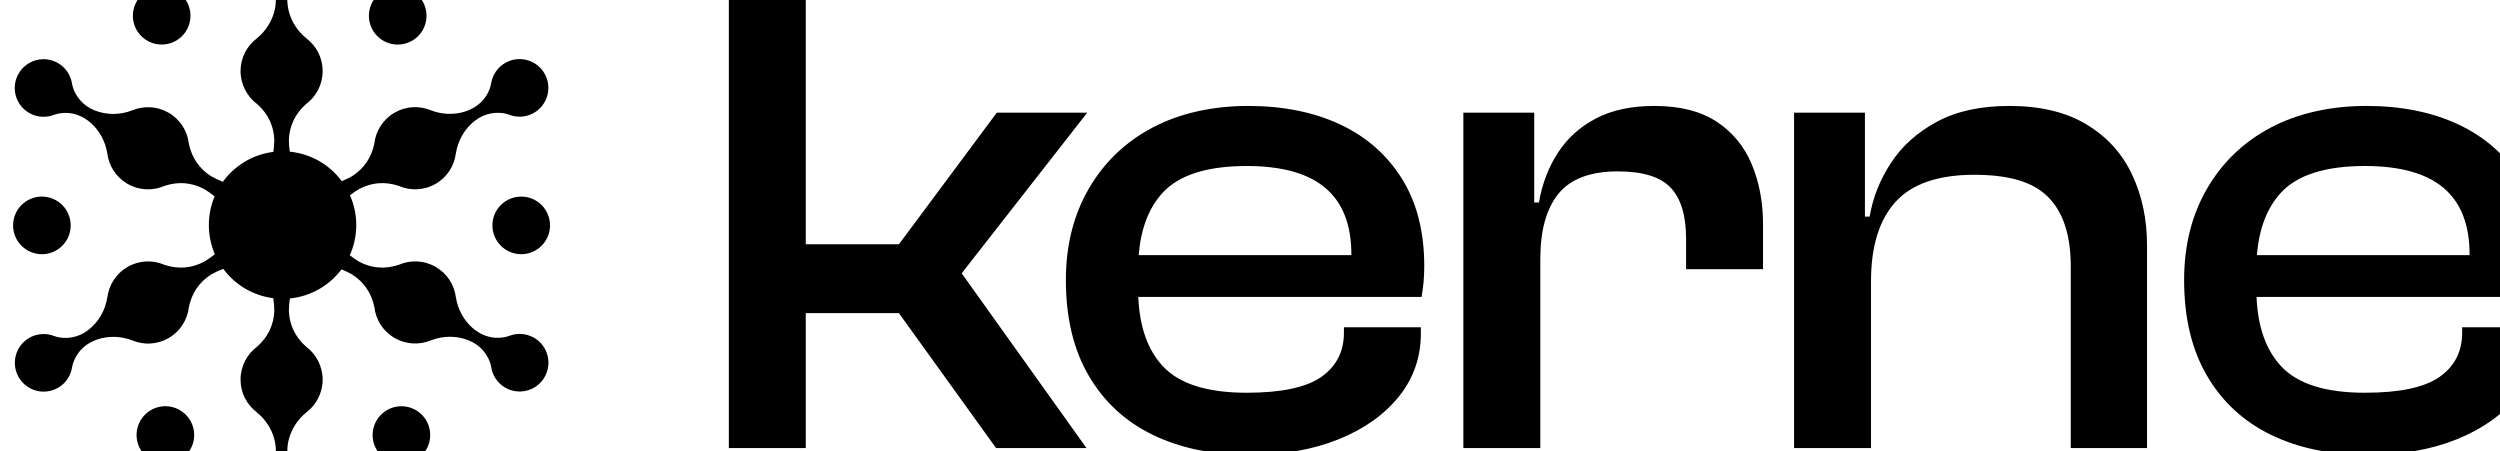
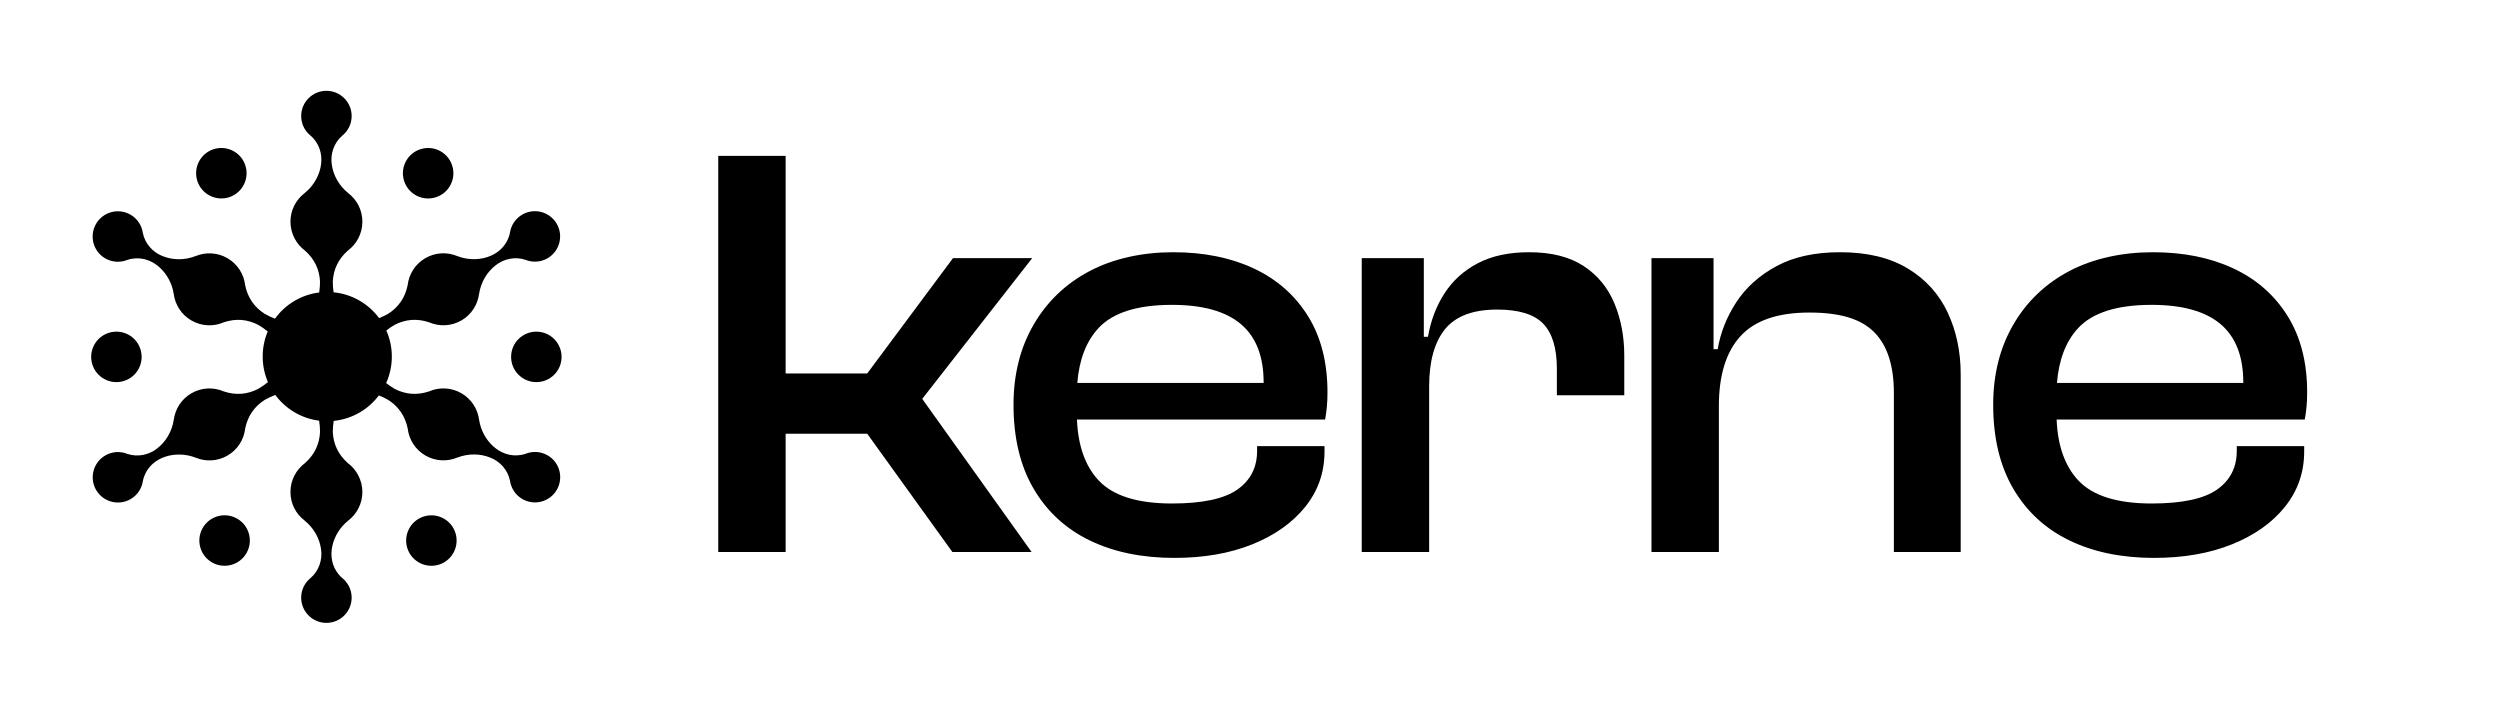
- <svg xmlns="http://www.w3.org/2000/svg" id="Layer_1" data-name="Layer 1" viewBox="314 431 1209 218">
+ <svg xmlns="http://www.w3.org/2000/svg" id="Layer_1" data-name="Layer 1" viewBox="270 343 1380 394">
  <circle cx="566.06" cy="540" r="13.93" />
  <circle cx="334.25" cy="540" r="13.93" transform="translate(-292.55 642.16) rotate(-67.5)" />
  <path d="M572.25,594.34c-3.83-2.21-8.28-2.38-12.1-.87-.94.33-1.82.55-2.64.67-11.69,1.96-21.41-8.32-23.04-19.42,0,0,0,.02-.01.02-.76-5.94-4.19-11.46-9.77-14.68-5.68-3.27-12.3-3.43-17.88-.99-6.66,2.21-13.06,1.68-19.05-1.46-1.61-.95-3.14-2.01-4.6-3.16,2-4.46,3.13-9.39,3.13-14.6s-1.09-10.01-3.05-14.42c1.43-1.12,2.94-2.15,4.52-3.07,5.98-3.13,12.39-3.68,19.05-1.47,5.58,2.43,12.2,2.28,17.88-1,5.58-3.22,9-8.75,9.76-14.69,0,0,.01.02.01.02.97-6.36,4.31-12.04,9.15-15.79,4.53-3.63,10.89-4.93,16.52-2.98,3.82,1.51,8.27,1.34,12.1-.88,6.66-3.85,8.94-12.37,5.1-19.03-3.85-6.66-12.37-8.94-19.03-5.1-3.83,2.21-6.21,5.98-6.81,10.04-.19.98-.43,1.85-.74,2.62-4.15,11.1-17.91,14.38-28.34,10.24,0,0,0,.02.01.02-5.52-2.31-12.02-2.1-17.6,1.12-5.68,3.28-9.12,8.94-9.8,14.98-1.41,6.87-5.08,12.15-10.79,15.77-1.6.9-3.25,1.69-4.95,2.37-5.84-7.87-14.85-13.25-25.14-14.25-.28-1.9-.44-3.81-.44-5.74.28-6.74,3.01-12.57,8.25-17.23,4.9-3.62,8.08-9.43,8.08-15.98s-3.07-12.17-7.83-15.8h.03c-5.02-4.02-8.27-9.75-9.09-15.82-.88-5.74,1.18-11.9,5.68-15.8,3.22-2.55,5.29-6.49,5.29-10.92,0-7.69-6.24-13.93-13.93-13.93s-13.93,6.24-13.93,13.93c0,4.43,2.07,8.36,5.29,10.91.75.65,1.39,1.3,1.9,1.95,7.54,9.15,3.49,22.7-5.31,29.67h.03c-4.76,3.63-7.83,9.35-7.83,15.8s3.18,12.37,8.07,15.98c5.24,4.66,7.98,10.48,8.26,17.23-.02,1.96-.18,3.92-.47,5.85-10.03,1.25-18.76,6.66-24.41,14.46-1.95-.74-3.84-1.63-5.65-2.67-5.7-3.61-9.38-8.89-10.8-15.76-.69-6.05-4.13-11.71-9.81-14.98-5.58-3.22-12.08-3.42-17.6-1.11,0,0,.01-.02.01-.02-5.99,2.34-12.58,2.29-18.25-.03-5.41-2.11-9.72-6.96-10.84-12.81-.6-4.06-2.98-7.83-6.81-10.04-6.67-3.84-15.19-1.56-19.03,5.11-3.84,6.67-1.56,15.19,5.11,19.03,3.83,2.21,8.28,2.38,12.1.87.94-.33,1.82-.55,2.64-.67,11.69-1.96,21.41,8.32,23.04,19.42,0,0,0-.02.01-.02.76,5.94,4.19,11.46,9.77,14.68,5.68,3.28,12.3,3.43,17.88.99,6.66-2.21,13.06-1.68,19.05,1.46,1.82,1.07,3.56,2.28,5.19,3.61-1.8,4.26-2.79,8.94-2.79,13.86s1.04,9.77,2.9,14.1c-1.66,1.36-3.43,2.6-5.29,3.68-5.98,3.13-12.39,3.68-19.05,1.47-5.58-2.43-12.2-2.28-17.88,1-5.58,3.22-9,8.75-9.76,14.69,0,0-.01-.02-.01-.02-.97,6.36-4.31,12.04-9.15,15.79-4.53,3.63-10.89,4.93-16.52,2.98-3.82-1.51-8.27-1.34-12.1.88-6.66,3.85-8.94,12.37-5.1,19.03,3.85,6.66,12.37,8.94,19.03,5.1,3.83-2.21,6.21-5.98,6.81-10.04.19-.98.43-1.85.74-2.62,4.15-11.1,17.91-14.38,28.34-10.24,0,0,0-.02-.01-.02,5.52,2.31,12.02,2.1,17.6-1.12,5.68-3.28,9.12-8.94,9.8-14.99,1.41-6.87,5.08-12.15,10.79-15.77,1.87-1.06,3.82-1.97,5.82-2.72,5.65,7.65,14.3,12.95,24.2,14.2.32,2.03.49,4.08.5,6.14-.28,6.74-3.01,12.57-8.25,17.23-4.9,3.62-8.08,9.43-8.08,15.98s3.07,12.17,7.83,15.8h-.03c5.02,4.02,8.27,9.75,9.09,15.82.88,5.74-1.18,11.9-5.68,15.8-3.22,2.55-5.29,6.49-5.29,10.92,0,7.69,6.24,13.93,13.93,13.93s13.93-6.24,13.93-13.93c0-4.43-2.07-8.36-5.29-10.91-.75-.65-1.39-1.3-1.9-1.95-7.54-9.15-3.49-22.7,5.31-29.67h-.03c4.76-3.63,7.83-9.35,7.83-15.8s-3.18-12.37-8.07-15.98c-5.24-4.66-7.98-10.48-8.26-17.23.02-2.02.19-4.04.5-6.03,10.18-1.01,19.11-6.31,24.94-14.06,1.75.7,3.46,1.51,5.1,2.45,5.7,3.61,9.38,8.89,10.8,15.76.69,6.05,4.13,11.71,9.81,14.98,5.58,3.22,12.08,3.42,17.6,1.11,0,0-.01.02-.01.02,5.99-2.34,12.58-2.29,18.25.03,5.41,2.11,9.72,6.96,10.84,12.81.6,4.06,2.98,7.83,6.81,10.04,6.67,3.84,15.19,1.56,19.03-5.11s1.56-15.19-5.11-19.03Z" />
  <path d="M399.15,450.68c6.66-3.85,8.94-12.37,5.1-19.03s-12.37-8.94-19.03-5.1c-6.66,3.85-8.94,12.37-5.1,19.03,3.85,6.66,12.37,8.94,19.03,5.1Z" />
  <path d="M499.58,450.81c6.73,3.73,15.21,1.3,18.94-5.43,3.73-6.73,1.3-15.21-5.43-18.94-6.73-3.73-15.21-1.3-18.94,5.43-3.73,6.73-1.3,15.21,5.43,18.94Z" />
  <path d="M501.16,629.32c-6.66,3.85-8.94,12.37-5.1,19.03,3.85,6.66,12.37,8.94,19.03,5.1s8.94-12.37,5.1-19.03c-3.85-6.66-12.37-8.94-19.03-5.1Z" />
  <path d="M400.73,629.19c-6.73-3.73-15.21-1.3-18.94,5.43-3.73,6.73-1.3,15.21,5.43,18.94,6.73,3.73,15.21,1.3,18.94-5.43,3.73-6.73,1.3-15.21-5.43-18.94Z" />
  <polygon points="839.77 485.5 796.04 485.5 748.71 549.14 703.67 549.14 703.67 429.04 666.47 429.04 666.47 647.7 703.67 647.7 703.67 582.43 748.71 582.43 795.71 647.7 839.44 647.7 779.07 563.17 839.77 485.5" />
  <path d="M962.13,491.21c-12.73-5.98-27.58-8.98-44.55-8.98s-33.02,3.48-46.18,10.44c-13.17,6.97-23.45,16.81-30.84,29.54-7.4,12.73-11.1,27.47-11.1,44.22,0,18.28,3.7,33.73,11.1,46.34,7.39,12.62,17.73,22.14,31,28.56,13.27,6.42,28.83,9.63,46.67,9.63,16.32,0,30.68-2.5,43.08-7.51,12.4-5,22.14-11.91,29.21-20.72,7.07-8.81,10.61-18.98,10.61-30.52v-2.94h-37.21v2.61c0,9.14-3.65,16.27-10.93,21.38-7.29,5.11-19.31,7.67-36.06,7.67-19.15,0-32.69-4.29-40.63-12.89-7.3-7.89-11.23-19.05-11.82-33.45h136.98c.43-2.39.76-4.78.98-7.18.21-2.39.33-5,.33-7.83,0-16.53-3.59-30.57-10.77-42.1-7.18-11.53-17.13-20.29-29.86-26.27ZM876.3,524.17c7.94-8.59,21.48-12.89,40.63-12.89,16.97,0,29.64,3.54,38.02,10.61,8.37,7.07,12.57,17.79,12.57,32.15,0,.11,0,.22,0,.33h-102.84c1.03-12.83,4.89-22.9,11.62-30.19Z" />
  <path d="M1144.24,489.9c-7.73-5.11-17.79-7.67-30.19-7.67-11.1,0-20.51,2.01-28.23,6.04-7.73,4.03-13.87,9.58-18.44,16.64-4.57,7.07-7.62,15.07-9.14,23.99h-2.29v-43.41h-34.27v162.2h37.21v-91.38c0-13.92,2.94-24.48,8.81-31.66,5.87-7.18,15.45-10.77,28.72-10.77,11.96,0,20.45,2.61,25.46,7.83,5,5.22,7.51,13.49,7.51,24.8v14.69h37.21v-21.87c0-10.44-1.79-20.02-5.39-28.72-3.59-8.7-9.25-15.61-16.97-20.72Z" />
  <path d="M1323.09,491.21c-9.9-5.98-22.36-8.98-37.37-8.98-13.93,0-25.62,2.56-35.08,7.67-9.46,5.11-16.86,11.75-22.19,19.91-5.33,8.16-8.76,16.81-10.28,25.95h-2.29v-50.26h-34.27v162.2h37.21v-80.61c0-16.97,3.97-29.81,11.91-38.51,7.94-8.7,20.61-13.05,38.02-13.05s28.72,3.65,35.9,10.93c7.18,7.29,10.77,18.44,10.77,33.45v87.79h36.88v-98.24c0-12.4-2.4-23.71-7.18-33.94-4.79-10.22-12.13-18.33-22.03-24.31Z" />
  <path d="M1502.91,491.21c-12.73-5.98-27.58-8.98-44.55-8.98s-33.02,3.48-46.18,10.44c-13.17,6.97-23.45,16.81-30.84,29.54-7.4,12.73-11.1,27.47-11.1,44.22,0,18.28,3.7,33.73,11.1,46.34,7.39,12.62,17.73,22.14,31,28.56,13.27,6.42,28.83,9.63,46.67,9.63,16.32,0,30.68-2.5,43.08-7.51,12.4-5,22.14-11.91,29.21-20.72,7.07-8.81,10.61-18.98,10.61-30.52v-2.94h-37.21v2.61c0,9.14-3.65,16.27-10.93,21.38-7.29,5.11-19.31,7.67-36.06,7.67-19.15,0-32.69-4.29-40.63-12.89-7.3-7.89-11.23-19.05-11.82-33.45h136.98c.43-2.39.76-4.78.98-7.18.21-2.39.33-5,.33-7.83,0-16.53-3.59-30.57-10.77-42.1-7.18-11.53-17.13-20.29-29.86-26.27ZM1417.08,524.17c7.94-8.59,21.48-12.89,40.63-12.89,16.97,0,29.64,3.54,38.02,10.61,8.37,7.07,12.56,17.79,12.56,32.15,0,.11,0,.22,0,.33h-102.84c1.03-12.83,4.89-22.9,11.63-30.19Z" />
  <rect x="1562.47" y="429.04" />
</svg>
